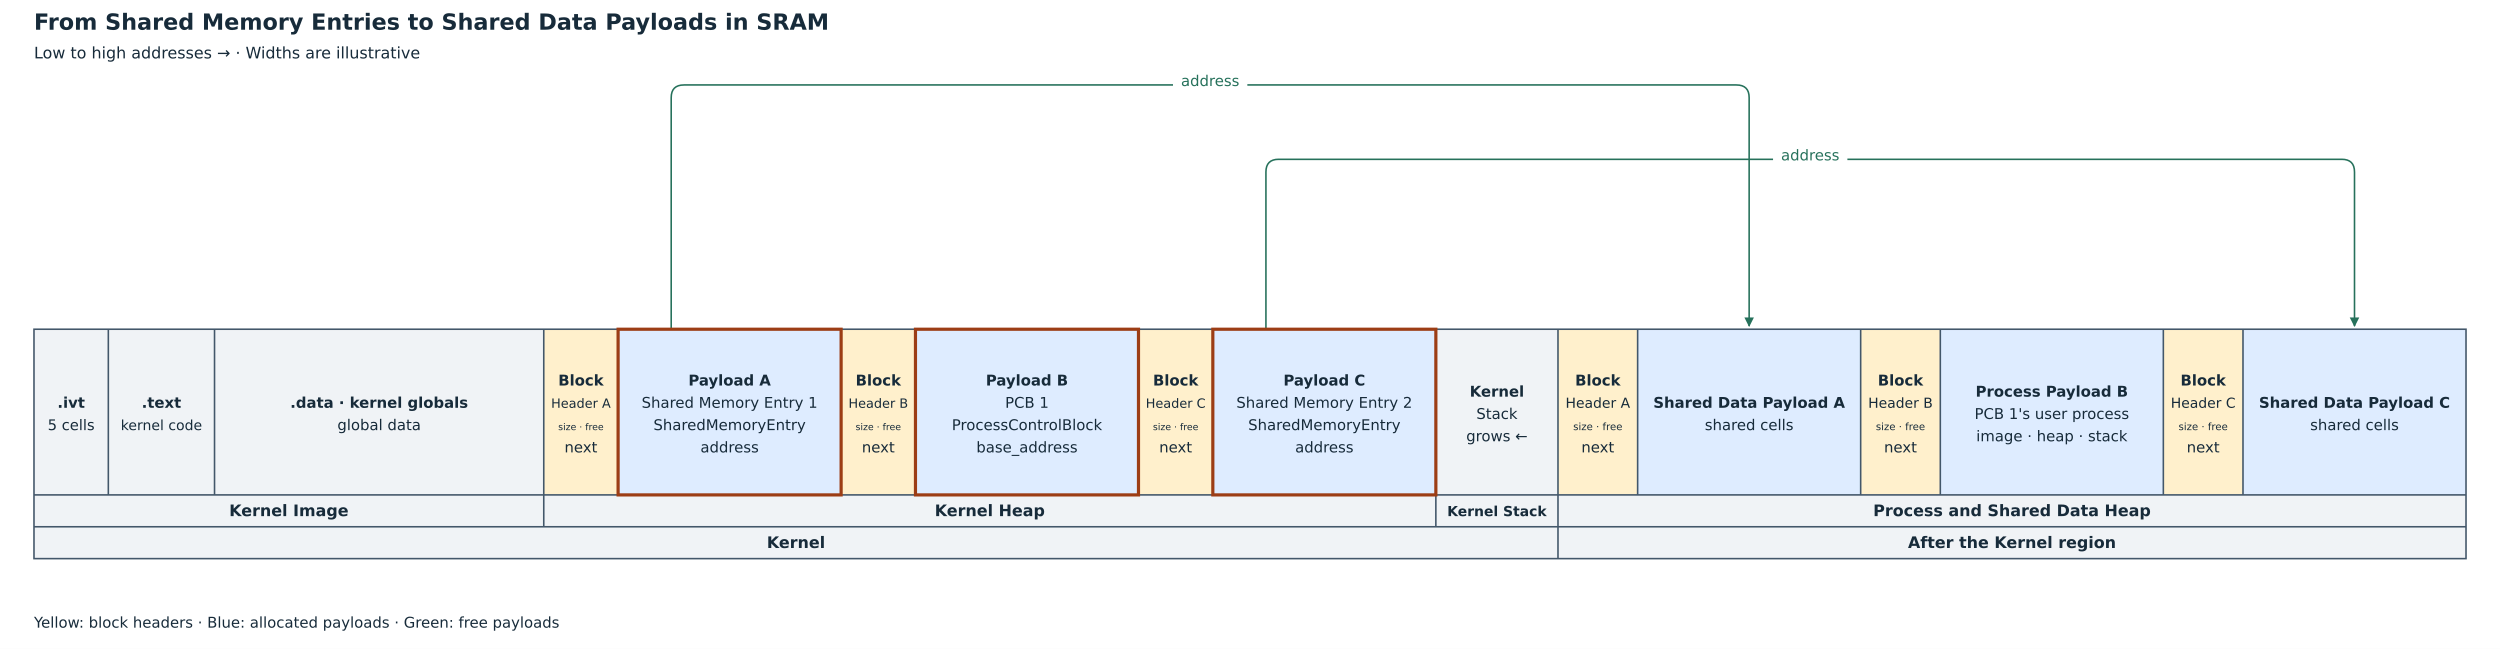
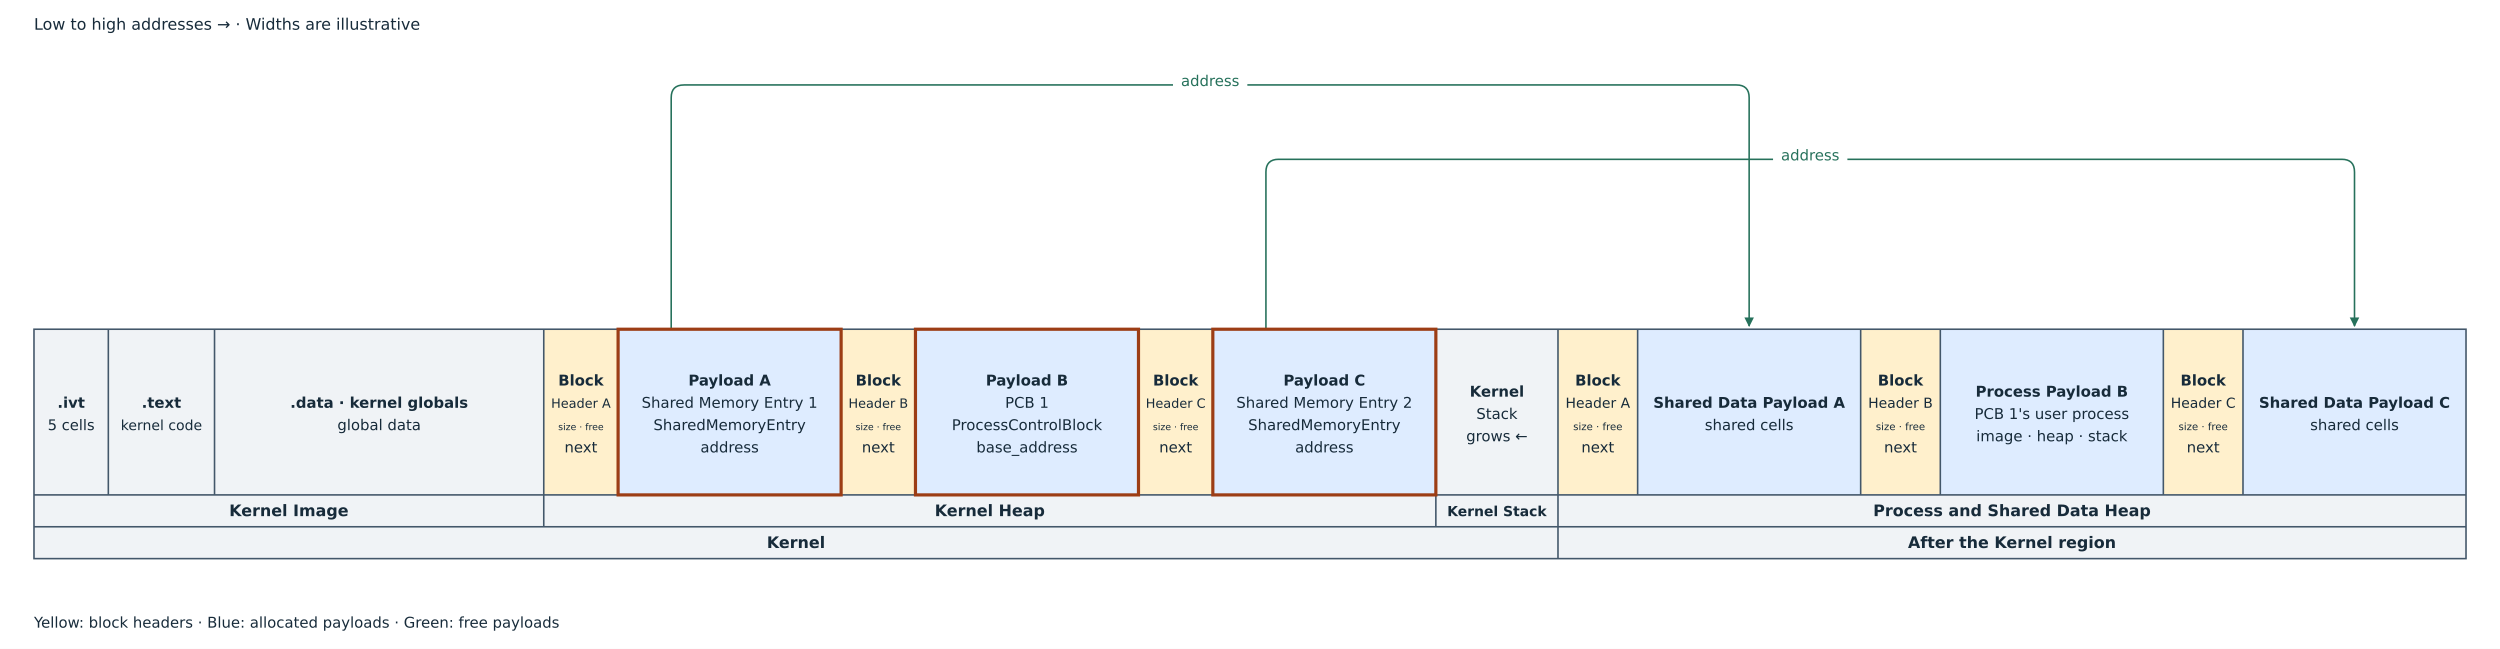
<svg xmlns="http://www.w3.org/2000/svg" width="2354" height="611" viewBox="0 0 2354 611" role="img" aria-labelledby="title desc">
  <defs>
    <marker id="405ea8" viewBox="0 0 10 10" refX="9" refY="5" markerWidth="6" markerHeight="6" orient="auto-start-reverse">
      <path d="M 0 0 L 10 5 L 0 10 z" fill="#405ea8" />
    </marker>
    <marker id="785099" viewBox="0 0 10 10" refX="9" refY="5" markerWidth="6" markerHeight="6" orient="auto-start-reverse">
      <path d="M 0 0 L 10 5 L 0 10 z" fill="#785099" />
    </marker>
    <marker id="26715b" viewBox="0 0 10 10" refX="9" refY="5" markerWidth="6" markerHeight="6" orient="auto-start-reverse">
      <path d="M 0 0 L 10 5 L 0 10 z" fill="#26715b" />
    </marker>
  </defs>
  <rect width="2354" height="611" fill="white" />
  <g font-family="DejaVu Sans, sans-serif">
-     <text x="32" y="28" text-anchor="start" font-size="21" font-weight="bold" fill="#172b3a">From Shared Memory Entries to Shared Data Payloads in SRAM</text>
-     <text x="32" y="55" text-anchor="start" font-size="15" font-weight="normal" fill="#172b3a">Low to high addresses →   ·   Widths are illustrative</text>
+     <text x="32" y="28" text-anchor="start" font-size="15" font-weight="normal" fill="#172b3a">Low to high addresses →   ·   Widths are illustrative</text>
    <rect x="32" y="310" width="70" height="156" fill="#f0f3f6" stroke="none" stroke-width="1" />
    <text x="67.0" y="384.0" text-anchor="middle" font-size="14" font-weight="bold" fill="#172b3a">.ivt</text>
    <text x="67.0" y="405.0" text-anchor="middle" font-size="13.825" font-weight="normal" fill="#172b3a">5 cells</text>
    <rect x="102" y="310" width="100" height="156" fill="#f0f3f6" stroke="none" stroke-width="1" />
    <text x="152.0" y="384.0" text-anchor="middle" font-size="14" font-weight="bold" fill="#172b3a">.text</text>
    <text x="152.0" y="405.0" text-anchor="middle" font-size="13.196" font-weight="normal" fill="#172b3a">kernel code</text>
    <rect x="202" y="310" width="310" height="156" fill="#f0f3f6" stroke="none" stroke-width="1" />
    <text x="357.0" y="384.0" text-anchor="middle" font-size="14" font-weight="bold" fill="#172b3a">.data · kernel globals</text>
    <text x="357.0" y="405.0" text-anchor="middle" font-size="14" font-weight="normal" fill="#172b3a">global data</text>
    <rect x="512" y="310" width="70" height="156" fill="#fff0cc" stroke="none" stroke-width="1" />
    <a href="../../common/heap.header#L5">
      <text x="547.0" y="363.0" text-anchor="middle" font-size="14" font-weight="bold" fill="#172b3a">Block</text>
      <text x="547.0" y="384.0" text-anchor="middle" font-size="12.097" font-weight="normal" fill="#172b3a">Header A</text>
      <text x="547.0" y="405.0" text-anchor="middle" font-size="8.798" font-weight="normal" fill="#172b3a">size · free</text>
      <text x="547.0" y="426.0" text-anchor="middle" font-size="14" font-weight="normal" fill="#172b3a">next</text>
    </a>
    <rect x="582" y="310" width="210" height="156" fill="#deecff" stroke="none" stroke-width="1" />
    <a href="../../kernel/shared_memory.header#L8">
      <text x="687.0" y="363.0" text-anchor="middle" font-size="14" font-weight="bold" fill="#172b3a">Payload A</text>
      <text x="687.0" y="384.0" text-anchor="middle" font-size="14" font-weight="normal" fill="#172b3a">Shared Memory Entry 1</text>
      <text x="687.0" y="405.0" text-anchor="middle" font-size="14" font-weight="normal" fill="#172b3a">SharedMemoryEntry</text>
      <text x="687.0" y="426.0" text-anchor="middle" font-size="14" font-weight="normal" fill="#172b3a">address</text>
    </a>
    <rect x="792" y="310" width="70" height="156" fill="#fff0cc" stroke="none" stroke-width="1" />
    <a href="../../common/heap.header#L5">
      <text x="827.0" y="363.0" text-anchor="middle" font-size="14" font-weight="bold" fill="#172b3a">Block</text>
      <text x="827.0" y="384.0" text-anchor="middle" font-size="12.097" font-weight="normal" fill="#172b3a">Header B</text>
      <text x="827.0" y="405.0" text-anchor="middle" font-size="8.798" font-weight="normal" fill="#172b3a">size · free</text>
      <text x="827.0" y="426.0" text-anchor="middle" font-size="14" font-weight="normal" fill="#172b3a">next</text>
    </a>
    <rect x="862" y="310" width="210" height="156" fill="#deecff" stroke="none" stroke-width="1" />
    <a href="../../kernel/process/process.header#L31">
      <text x="967.0" y="363.0" text-anchor="middle" font-size="14" font-weight="bold" fill="#172b3a">Payload B</text>
      <text x="967.0" y="384.0" text-anchor="middle" font-size="14" font-weight="normal" fill="#172b3a">PCB 1</text>
      <text x="967.0" y="405.0" text-anchor="middle" font-size="14" font-weight="normal" fill="#172b3a">ProcessControlBlock</text>
      <text x="967.0" y="426.0" text-anchor="middle" font-size="14" font-weight="normal" fill="#172b3a">base_address</text>
    </a>
    <rect x="1072" y="310" width="70" height="156" fill="#fff0cc" stroke="none" stroke-width="1" />
    <a href="../../common/heap.header#L5">
      <text x="1107.0" y="363.0" text-anchor="middle" font-size="14" font-weight="bold" fill="#172b3a">Block</text>
      <text x="1107.0" y="384.0" text-anchor="middle" font-size="12.097" font-weight="normal" fill="#172b3a">Header C</text>
      <text x="1107.0" y="405.0" text-anchor="middle" font-size="8.798" font-weight="normal" fill="#172b3a">size · free</text>
      <text x="1107.0" y="426.0" text-anchor="middle" font-size="14" font-weight="normal" fill="#172b3a">next</text>
    </a>
    <rect x="1142" y="310" width="210" height="156" fill="#deecff" stroke="none" stroke-width="1" />
    <a href="../../kernel/shared_memory.header#L8">
      <text x="1247.0" y="363.0" text-anchor="middle" font-size="14" font-weight="bold" fill="#172b3a">Payload C</text>
      <text x="1247.0" y="384.0" text-anchor="middle" font-size="14" font-weight="normal" fill="#172b3a">Shared Memory Entry 2</text>
      <text x="1247.0" y="405.0" text-anchor="middle" font-size="14" font-weight="normal" fill="#172b3a">SharedMemoryEntry</text>
      <text x="1247.0" y="426.0" text-anchor="middle" font-size="14" font-weight="normal" fill="#172b3a">address</text>
    </a>
    <rect x="1352" y="310" width="115" height="156" fill="#f0f3f6" stroke="none" stroke-width="1" />
    <text x="1409.5" y="373.5" text-anchor="middle" font-size="14" font-weight="bold" fill="#172b3a">Kernel</text>
    <text x="1409.5" y="394.5" text-anchor="middle" font-size="14" font-weight="normal" fill="#172b3a">Stack</text>
    <text x="1409.5" y="415.5" text-anchor="middle" font-size="14" font-weight="normal" fill="#172b3a">grows ←</text>
    <rect x="1467" y="310" width="75" height="156" fill="#fff0cc" stroke="none" stroke-width="1" />
    <a href="../../common/heap.header#L5">
      <text x="1504.5" y="363.0" text-anchor="middle" font-size="14" font-weight="bold" fill="#172b3a">Block</text>
      <text x="1504.5" y="384.0" text-anchor="middle" font-size="13.105" font-weight="normal" fill="#172b3a">Header A</text>
      <text x="1504.5" y="405.0" text-anchor="middle" font-size="9.531" font-weight="normal" fill="#172b3a">size · free</text>
      <text x="1504.5" y="426.0" text-anchor="middle" font-size="14" font-weight="normal" fill="#172b3a">next</text>
    </a>
    <rect x="1542" y="310" width="210" height="156" fill="#deecff" stroke="none" stroke-width="1" />
    <text x="1647.0" y="384.0" text-anchor="middle" font-size="14" font-weight="bold" fill="#172b3a">Shared Data Payload A</text>
    <text x="1647.0" y="405.0" text-anchor="middle" font-size="14" font-weight="normal" fill="#172b3a">shared cells</text>
    <rect x="1752" y="310" width="75" height="156" fill="#fff0cc" stroke="none" stroke-width="1" />
    <a href="../../common/heap.header#L5">
      <text x="1789.5" y="363.0" text-anchor="middle" font-size="14" font-weight="bold" fill="#172b3a">Block</text>
      <text x="1789.5" y="384.0" text-anchor="middle" font-size="13.105" font-weight="normal" fill="#172b3a">Header B</text>
      <text x="1789.5" y="405.0" text-anchor="middle" font-size="9.531" font-weight="normal" fill="#172b3a">size · free</text>
      <text x="1789.5" y="426.0" text-anchor="middle" font-size="14" font-weight="normal" fill="#172b3a">next</text>
    </a>
    <rect x="1827" y="310" width="210" height="156" fill="#deecff" stroke="none" stroke-width="1" />
    <text x="1932.0" y="373.5" text-anchor="middle" font-size="14" font-weight="bold" fill="#172b3a">Process Payload B</text>
    <text x="1932.0" y="394.5" text-anchor="middle" font-size="14" font-weight="normal" fill="#172b3a">PCB 1's user process</text>
    <text x="1932.0" y="415.5" text-anchor="middle" font-size="14" font-weight="normal" fill="#172b3a">image · heap · stack</text>
    <rect x="2037" y="310" width="75" height="156" fill="#fff0cc" stroke="none" stroke-width="1" />
    <a href="../../common/heap.header#L5">
      <text x="2074.5" y="363.0" text-anchor="middle" font-size="14" font-weight="bold" fill="#172b3a">Block</text>
      <text x="2074.5" y="384.0" text-anchor="middle" font-size="13.105" font-weight="normal" fill="#172b3a">Header C</text>
      <text x="2074.5" y="405.0" text-anchor="middle" font-size="9.531" font-weight="normal" fill="#172b3a">size · free</text>
      <text x="2074.5" y="426.0" text-anchor="middle" font-size="14" font-weight="normal" fill="#172b3a">next</text>
    </a>
    <rect x="2112" y="310" width="210" height="156" fill="#deecff" stroke="none" stroke-width="1" />
    <text x="2217.0" y="384.0" text-anchor="middle" font-size="14" font-weight="bold" fill="#172b3a">Shared Data Payload C</text>
    <text x="2217.0" y="405.0" text-anchor="middle" font-size="14" font-weight="normal" fill="#172b3a">shared cells</text>
    <rect x="32" y="466" width="480" height="30" fill="#f0f3f6" stroke="none" stroke-width="1" />
    <text x="272.0" y="486" text-anchor="middle" font-size="15" font-weight="bold" fill="#172b3a">Kernel Image</text>
    <rect x="512" y="466" width="840" height="30" fill="#f0f3f6" stroke="none" stroke-width="1" />
    <text x="932.0" y="486" text-anchor="middle" font-size="15" font-weight="bold" fill="#172b3a">Kernel Heap</text>
    <path d="M 512 466 v 30" fill="none" stroke="#43576a" stroke-width="1.5" />
    <rect x="1352" y="466" width="115" height="30" fill="#f0f3f6" stroke="none" stroke-width="1" />
    <text x="1409.5" y="486" text-anchor="middle" font-size="13.113" font-weight="bold" fill="#172b3a">Kernel Stack</text>
    <path d="M 1352 466 v 30" fill="none" stroke="#43576a" stroke-width="1.5" />
    <rect x="1467" y="466" width="855" height="30" fill="#f0f3f6" stroke="none" stroke-width="1" />
    <text x="1894.5" y="486" text-anchor="middle" font-size="15" font-weight="bold" fill="#172b3a">Process and Shared Data Heap</text>
    <path d="M 1467 466 v 30" fill="none" stroke="#43576a" stroke-width="1.5" />
    <path d="M 32 466 H 2322" fill="none" stroke="#43576a" stroke-width="1.5" />
    <rect x="32" y="496" width="1435" height="30" fill="#f0f3f6" stroke="none" stroke-width="1" />
    <text x="749.5" y="516" text-anchor="middle" font-size="15" font-weight="bold" fill="#172b3a">Kernel</text>
    <rect x="1467" y="496" width="855" height="30" fill="#f0f3f6" stroke="none" stroke-width="1" />
    <text x="1894.5" y="516" text-anchor="middle" font-size="15" font-weight="bold" fill="#172b3a">After the Kernel region</text>
    <path d="M 1467 496 v 30" fill="none" stroke="#43576a" stroke-width="1.5" />
    <path d="M 32 496 H 2322" fill="none" stroke="#43576a" stroke-width="1.5" />
    <path d="M 102 310 v 156" fill="none" stroke="#43576a" stroke-width="1.5" />
    <path d="M 202 310 v 156" fill="none" stroke="#43576a" stroke-width="1.5" />
    <path d="M 512 310 v 156" fill="none" stroke="#43576a" stroke-width="1.5" />
    <path d="M 582 310 v 156" fill="none" stroke="#43576a" stroke-width="1.5" />
    <path d="M 792 310 v 156" fill="none" stroke="#43576a" stroke-width="1.5" />
    <path d="M 862 310 v 156" fill="none" stroke="#43576a" stroke-width="1.5" />
    <path d="M 1072 310 v 156" fill="none" stroke="#43576a" stroke-width="1.5" />
    <path d="M 1142 310 v 156" fill="none" stroke="#43576a" stroke-width="1.5" />
    <path d="M 1352 310 v 156" fill="none" stroke="#43576a" stroke-width="1.5" />
    <path d="M 1467 310 v 156" fill="none" stroke="#43576a" stroke-width="1.5" />
    <path d="M 1542 310 v 156" fill="none" stroke="#43576a" stroke-width="1.5" />
    <path d="M 1752 310 v 156" fill="none" stroke="#43576a" stroke-width="1.5" />
    <path d="M 1827 310 v 156" fill="none" stroke="#43576a" stroke-width="1.5" />
    <path d="M 2037 310 v 156" fill="none" stroke="#43576a" stroke-width="1.5" />
    <path d="M 2112 310 v 156" fill="none" stroke="#43576a" stroke-width="1.5" />
    <rect x="32" y="310" width="2290" height="216" fill="none" stroke="#43576a" stroke-width="1.5" />
    <path d="M 632.0 310 V 92 Q 632.0 80 644.0 80 H 1635.0 Q 1647.0 80 1647.0 92 V 307" fill="none" stroke="#26715b" stroke-width="1.5" marker-end="url(#26715b)" />
    <rect x="1104.5" y="67" width="70" height="18" fill="white" stroke="none" stroke-width="1" />
    <text x="1139.5" y="81" text-anchor="middle" font-size="14" font-weight="normal" fill="#26715b">address</text>
    <path d="M 1192.0 310 V 162 Q 1192.0 150 1204.0 150 H 2205.0 Q 2217.0 150 2217.0 162 V 307" fill="none" stroke="#26715b" stroke-width="1.5" marker-end="url(#26715b)" />
    <rect x="1669.5" y="137" width="70" height="18" fill="white" stroke="none" stroke-width="1" />
    <text x="1704.5" y="151" text-anchor="middle" font-size="14" font-weight="normal" fill="#26715b">address</text>
    <rect x="582" y="310" width="210" height="156" fill="none" stroke="#9c3d15" stroke-width="3" />
    <rect x="862" y="310" width="210" height="156" fill="none" stroke="#9c3d15" stroke-width="3" />
    <rect x="1142" y="310" width="210" height="156" fill="none" stroke="#9c3d15" stroke-width="3" />
    <text x="32" y="591" text-anchor="start" font-size="14" font-weight="normal" fill="#172b3a">Yellow: block headers   ·   Blue: allocated payloads   ·   Green: free payloads</text>
  </g>
</svg>
